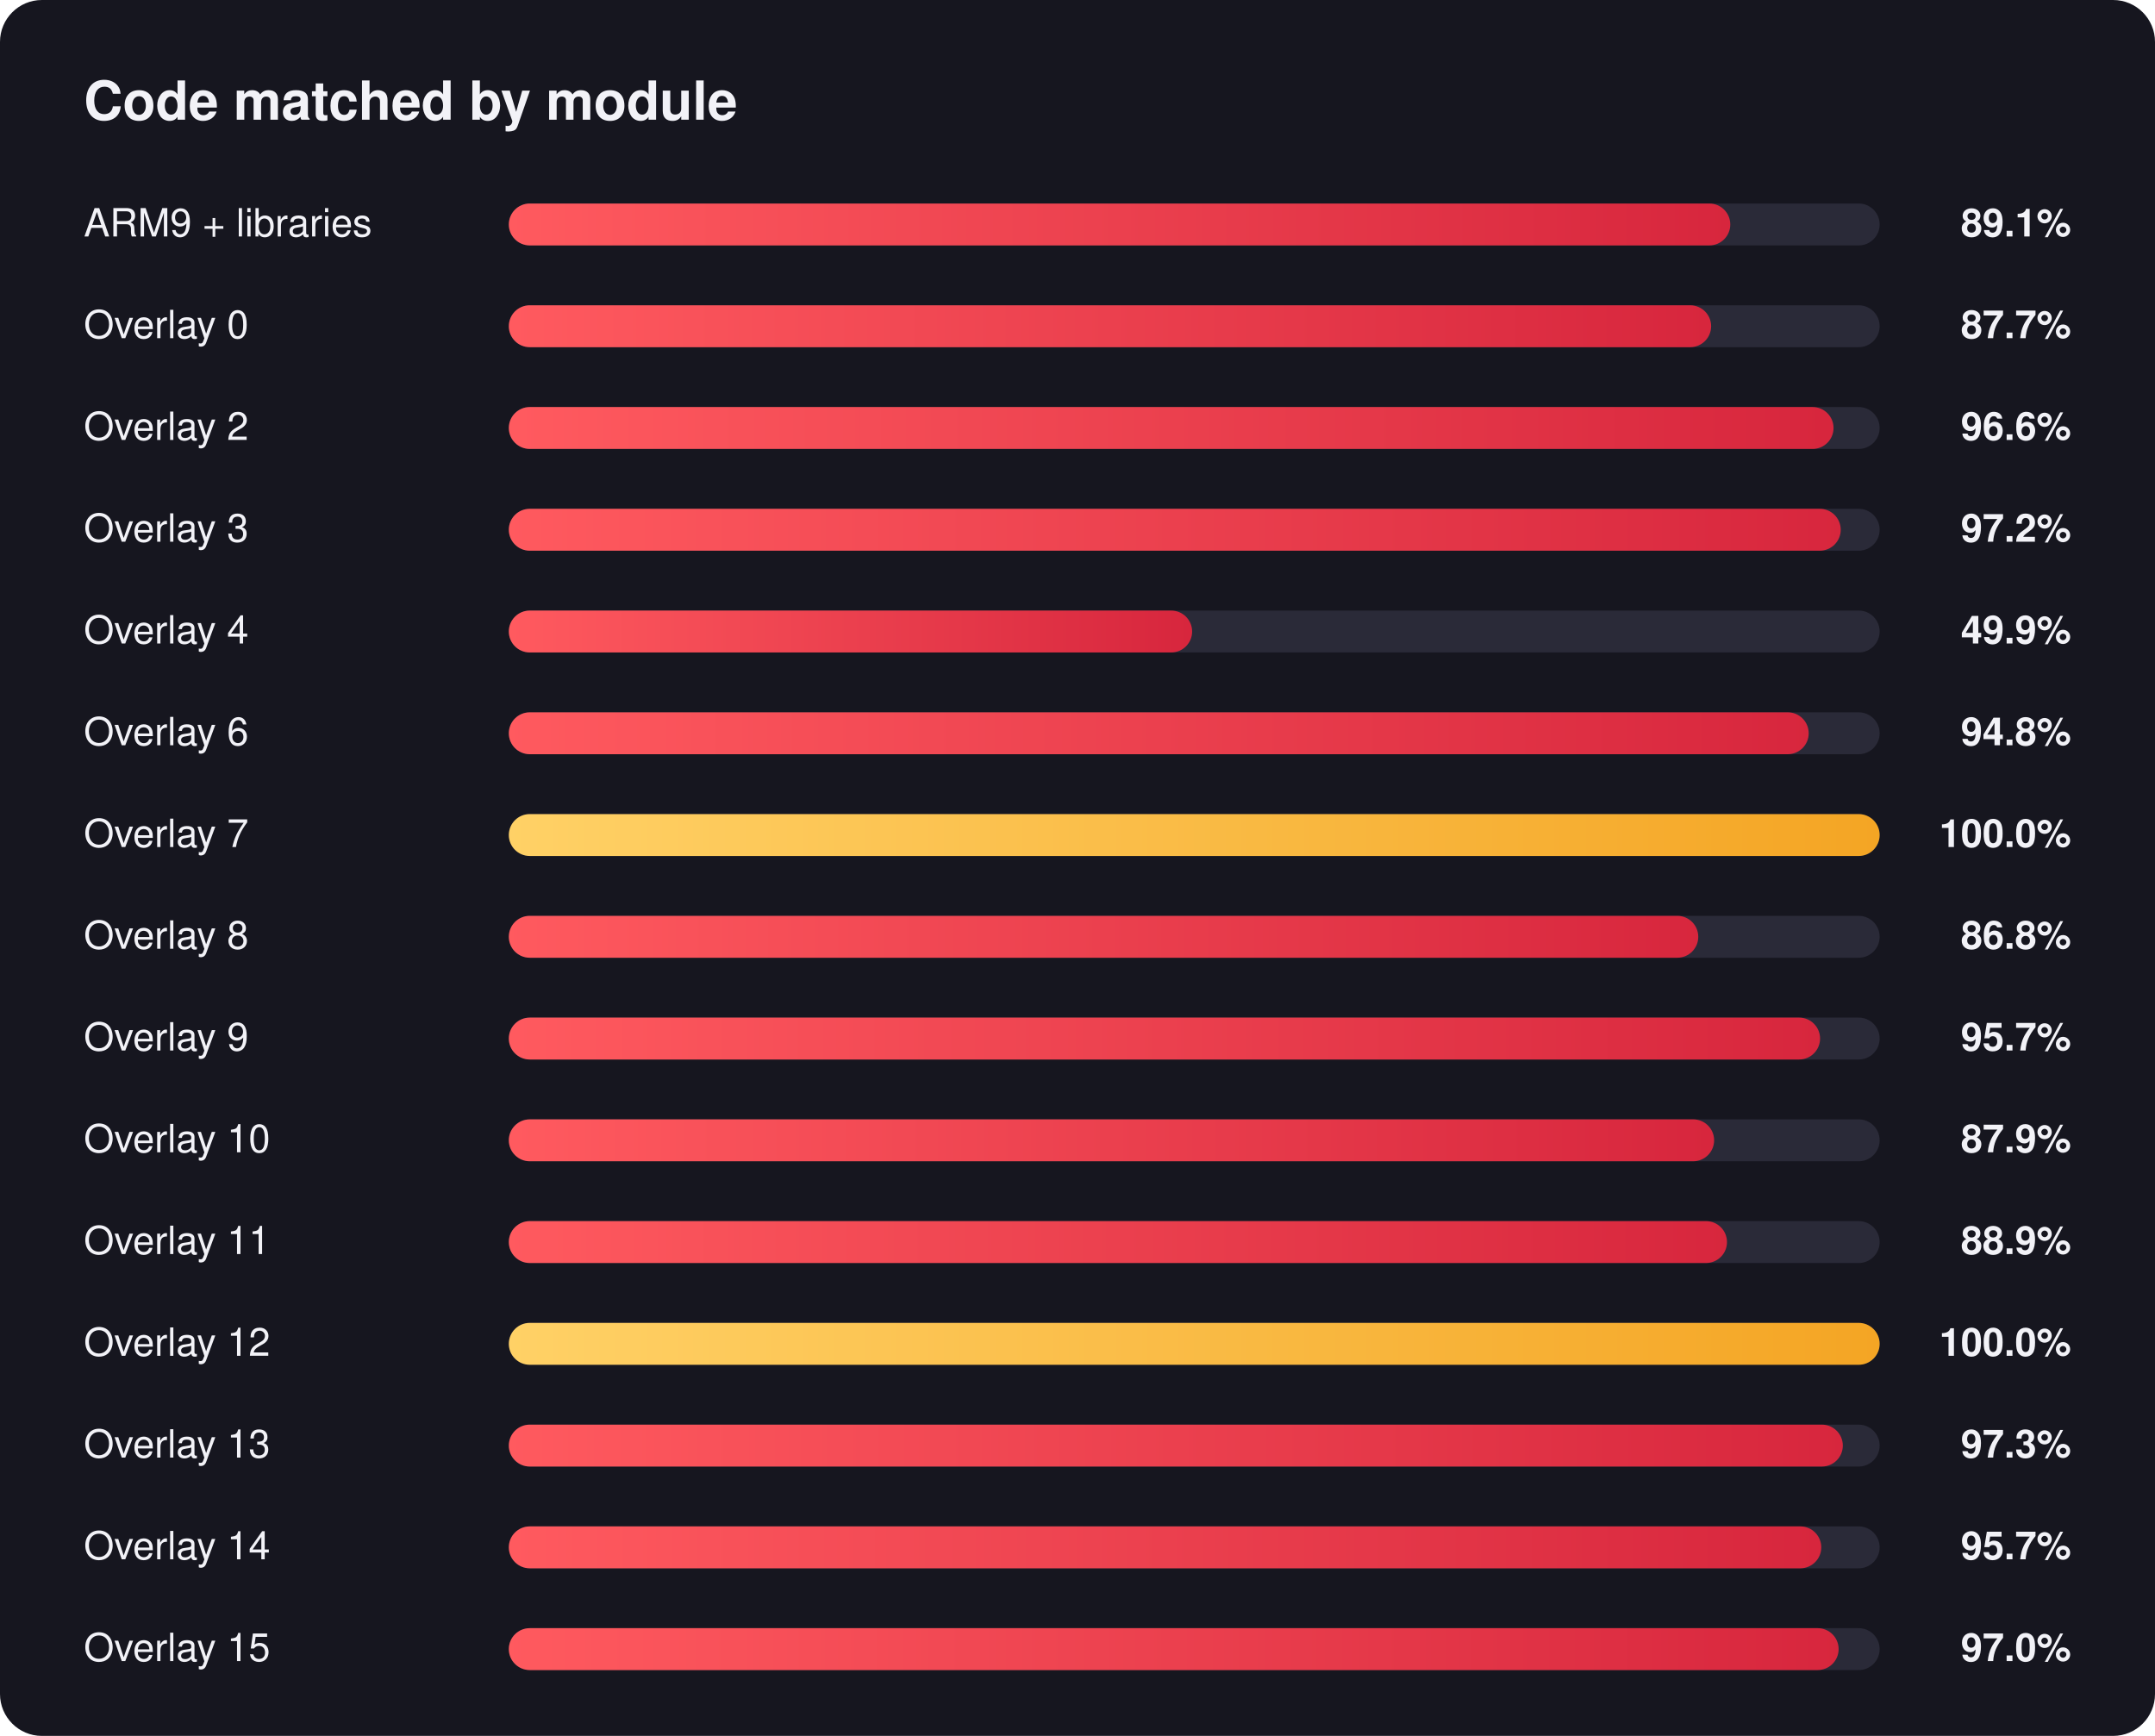
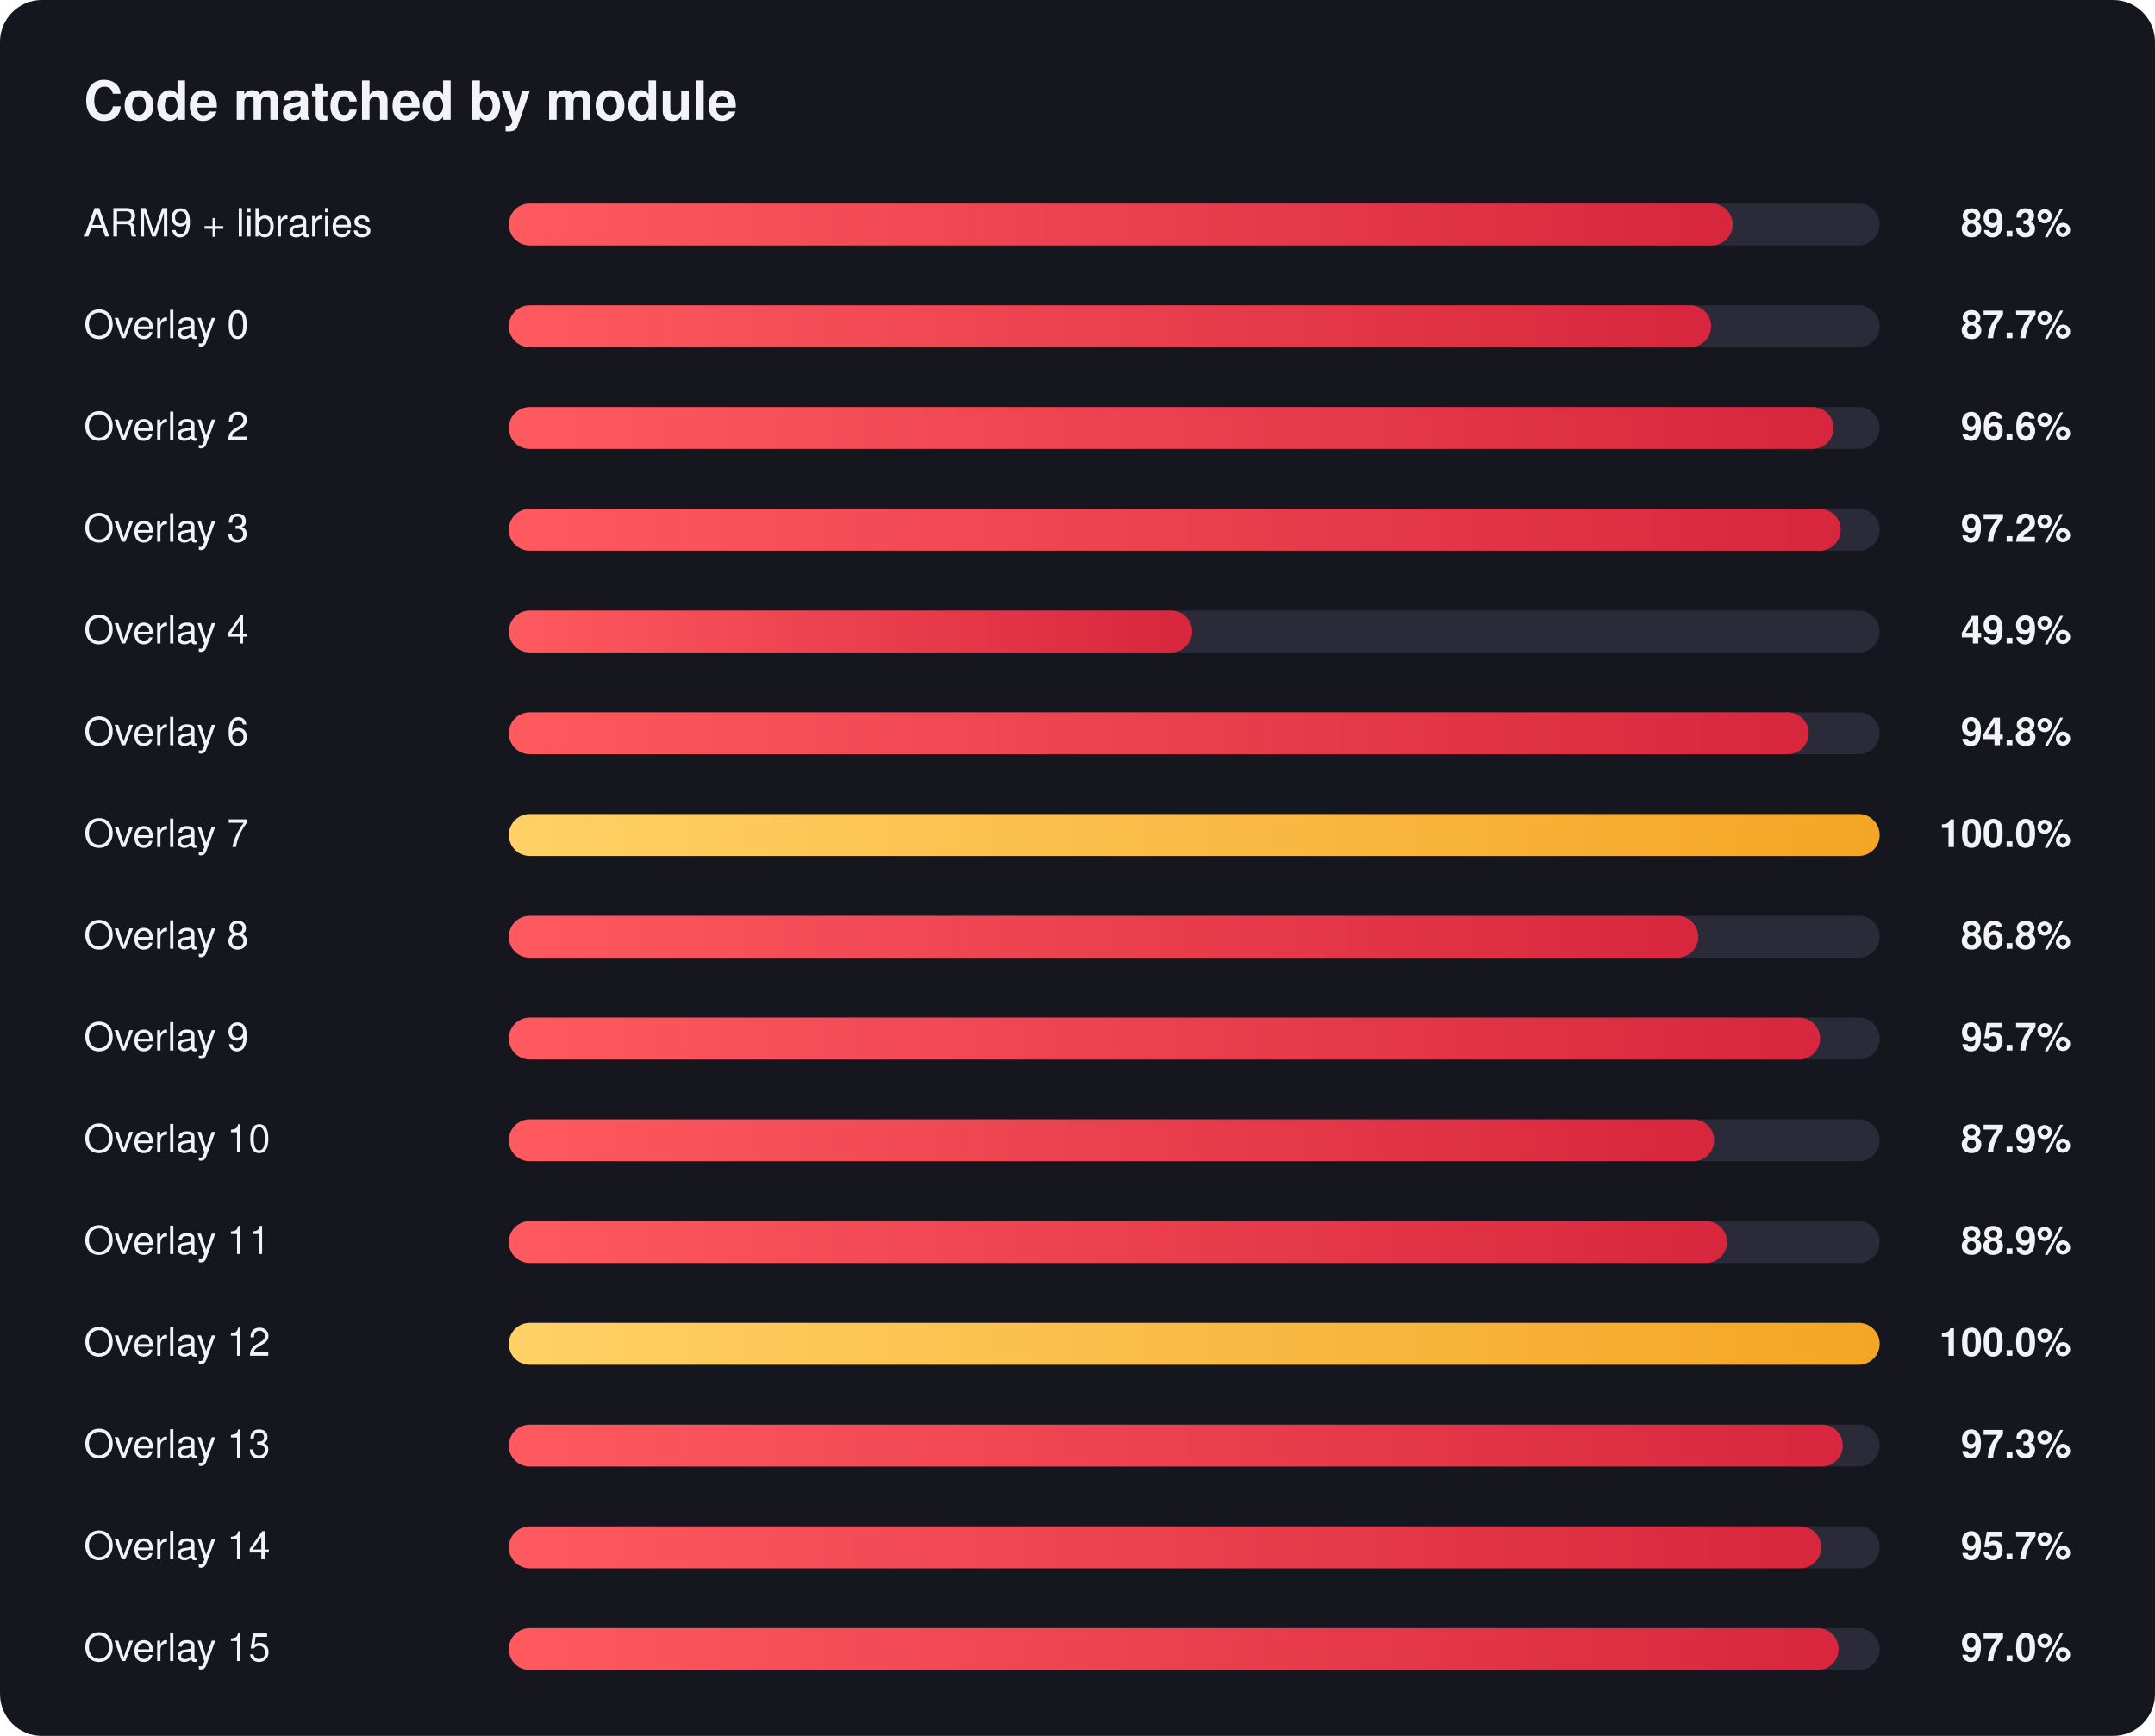
<svg xmlns="http://www.w3.org/2000/svg" width="720" height="580" viewBox="0 0 720 580" font-family="Segoe UI, Helvetica, Arial, sans-serif">
  <defs>
    <linearGradient id="red" x1="0" x2="1" y1="0" y2="0">
      <stop offset="0" stop-color="#ff5a5f" />
      <stop offset="1" stop-color="#d7263d" />
    </linearGradient>
    <linearGradient id="gold" x1="0" x2="1" y1="0" y2="0">
      <stop offset="0" stop-color="#ffd166" />
      <stop offset="1" stop-color="#f4a524" />
    </linearGradient>
  </defs>
  <rect width="720" height="580" rx="14" fill="#16161f" />
  <text x="28" y="40" fill="#f2f2f7" font-size="18" font-weight="700">Code matched by module</text>
  <text x="28" y="79" fill="#f2f2f7" font-size="13">ARM9 + libraries</text>
-   <text x="692" y="79" fill="#f2f2f7" font-size="13" font-weight="600" text-anchor="end">89.1%</text>
+   <text x="692" y="79" fill="#f2f2f7" font-size="13" font-weight="600" text-anchor="end">89.3%</text>
  <rect x="170" y="68" width="458" height="14" rx="7.0" fill="#2a2a38" />
-   <rect x="170" y="68" width="408.1" height="14" rx="7.0" fill="url(#red)" />
+   <rect x="170" y="68" width="408.9" height="14" rx="7.0" fill="url(#red)" />
  <text x="28" y="113" fill="#f2f2f7" font-size="13">Overlay 0</text>
  <text x="692" y="113" fill="#f2f2f7" font-size="13" font-weight="600" text-anchor="end">87.7%</text>
  <rect x="170" y="102" width="458" height="14" rx="7.0" fill="#2a2a38" />
  <rect x="170" y="102" width="401.7" height="14" rx="7.0" fill="url(#red)" />
  <text x="28" y="147" fill="#f2f2f7" font-size="13">Overlay 2</text>
  <text x="692" y="147" fill="#f2f2f7" font-size="13" font-weight="600" text-anchor="end">96.6%</text>
  <rect x="170" y="136" width="458" height="14" rx="7.0" fill="#2a2a38" />
  <rect x="170" y="136" width="442.6" height="14" rx="7.0" fill="url(#red)" />
  <text x="28" y="181" fill="#f2f2f7" font-size="13">Overlay 3</text>
  <text x="692" y="181" fill="#f2f2f7" font-size="13" font-weight="600" text-anchor="end">97.2%</text>
  <rect x="170" y="170" width="458" height="14" rx="7.0" fill="#2a2a38" />
  <rect x="170" y="170" width="445.0" height="14" rx="7.0" fill="url(#red)" />
  <text x="28" y="215" fill="#f2f2f7" font-size="13">Overlay 4</text>
  <text x="692" y="215" fill="#f2f2f7" font-size="13" font-weight="600" text-anchor="end">49.9%</text>
  <rect x="170" y="204" width="458" height="14" rx="7.0" fill="#2a2a38" />
  <rect x="170" y="204" width="228.3" height="14" rx="7.0" fill="url(#red)" />
  <text x="28" y="249" fill="#f2f2f7" font-size="13">Overlay 6</text>
  <text x="692" y="249" fill="#f2f2f7" font-size="13" font-weight="600" text-anchor="end">94.8%</text>
  <rect x="170" y="238" width="458" height="14" rx="7.0" fill="#2a2a38" />
  <rect x="170" y="238" width="434.3" height="14" rx="7.0" fill="url(#red)" />
  <text x="28" y="283" fill="#f2f2f7" font-size="13">Overlay 7</text>
  <text x="692" y="283" fill="#f2f2f7" font-size="13" font-weight="600" text-anchor="end">100.0%</text>
  <rect x="170" y="272" width="458" height="14" rx="7.0" fill="#2a2a38" />
  <rect x="170" y="272" width="458.0" height="14" rx="7.0" fill="url(#gold)" />
  <text x="28" y="317" fill="#f2f2f7" font-size="13">Overlay 8</text>
  <text x="692" y="317" fill="#f2f2f7" font-size="13" font-weight="600" text-anchor="end">86.8%</text>
  <rect x="170" y="306" width="458" height="14" rx="7.0" fill="#2a2a38" />
  <rect x="170" y="306" width="397.4" height="14" rx="7.0" fill="url(#red)" />
  <text x="28" y="351" fill="#f2f2f7" font-size="13">Overlay 9</text>
  <text x="692" y="351" fill="#f2f2f7" font-size="13" font-weight="600" text-anchor="end">95.7%</text>
  <rect x="170" y="340" width="458" height="14" rx="7.0" fill="#2a2a38" />
  <rect x="170" y="340" width="438.1" height="14" rx="7.0" fill="url(#red)" />
  <text x="28" y="385" fill="#f2f2f7" font-size="13">Overlay 10</text>
  <text x="692" y="385" fill="#f2f2f7" font-size="13" font-weight="600" text-anchor="end">87.9%</text>
  <rect x="170" y="374" width="458" height="14" rx="7.0" fill="#2a2a38" />
  <rect x="170" y="374" width="402.7" height="14" rx="7.0" fill="url(#red)" />
  <text x="28" y="419" fill="#f2f2f7" font-size="13">Overlay 11</text>
  <text x="692" y="419" fill="#f2f2f7" font-size="13" font-weight="600" text-anchor="end">88.9%</text>
  <rect x="170" y="408" width="458" height="14" rx="7.0" fill="#2a2a38" />
  <rect x="170" y="408" width="407.0" height="14" rx="7.0" fill="url(#red)" />
  <text x="28" y="453" fill="#f2f2f7" font-size="13">Overlay 12</text>
  <text x="692" y="453" fill="#f2f2f7" font-size="13" font-weight="600" text-anchor="end">100.0%</text>
  <rect x="170" y="442" width="458" height="14" rx="7.0" fill="#2a2a38" />
  <rect x="170" y="442" width="458.0" height="14" rx="7.0" fill="url(#gold)" />
  <text x="28" y="487" fill="#f2f2f7" font-size="13">Overlay 13</text>
  <text x="692" y="487" fill="#f2f2f7" font-size="13" font-weight="600" text-anchor="end">97.3%</text>
  <rect x="170" y="476" width="458" height="14" rx="7.0" fill="#2a2a38" />
  <rect x="170" y="476" width="445.7" height="14" rx="7.0" fill="url(#red)" />
  <text x="28" y="521" fill="#f2f2f7" font-size="13">Overlay 14</text>
  <text x="692" y="521" fill="#f2f2f7" font-size="13" font-weight="600" text-anchor="end">95.7%</text>
  <rect x="170" y="510" width="458" height="14" rx="7.0" fill="#2a2a38" />
  <rect x="170" y="510" width="438.5" height="14" rx="7.0" fill="url(#red)" />
  <text x="28" y="555" fill="#f2f2f7" font-size="13">Overlay 15</text>
  <text x="692" y="555" fill="#f2f2f7" font-size="13" font-weight="600" text-anchor="end">97.0%</text>
  <rect x="170" y="544" width="458" height="14" rx="7.0" fill="#2a2a38" />
  <rect x="170" y="544" width="444.3" height="14" rx="7.0" fill="url(#red)" />
</svg>
